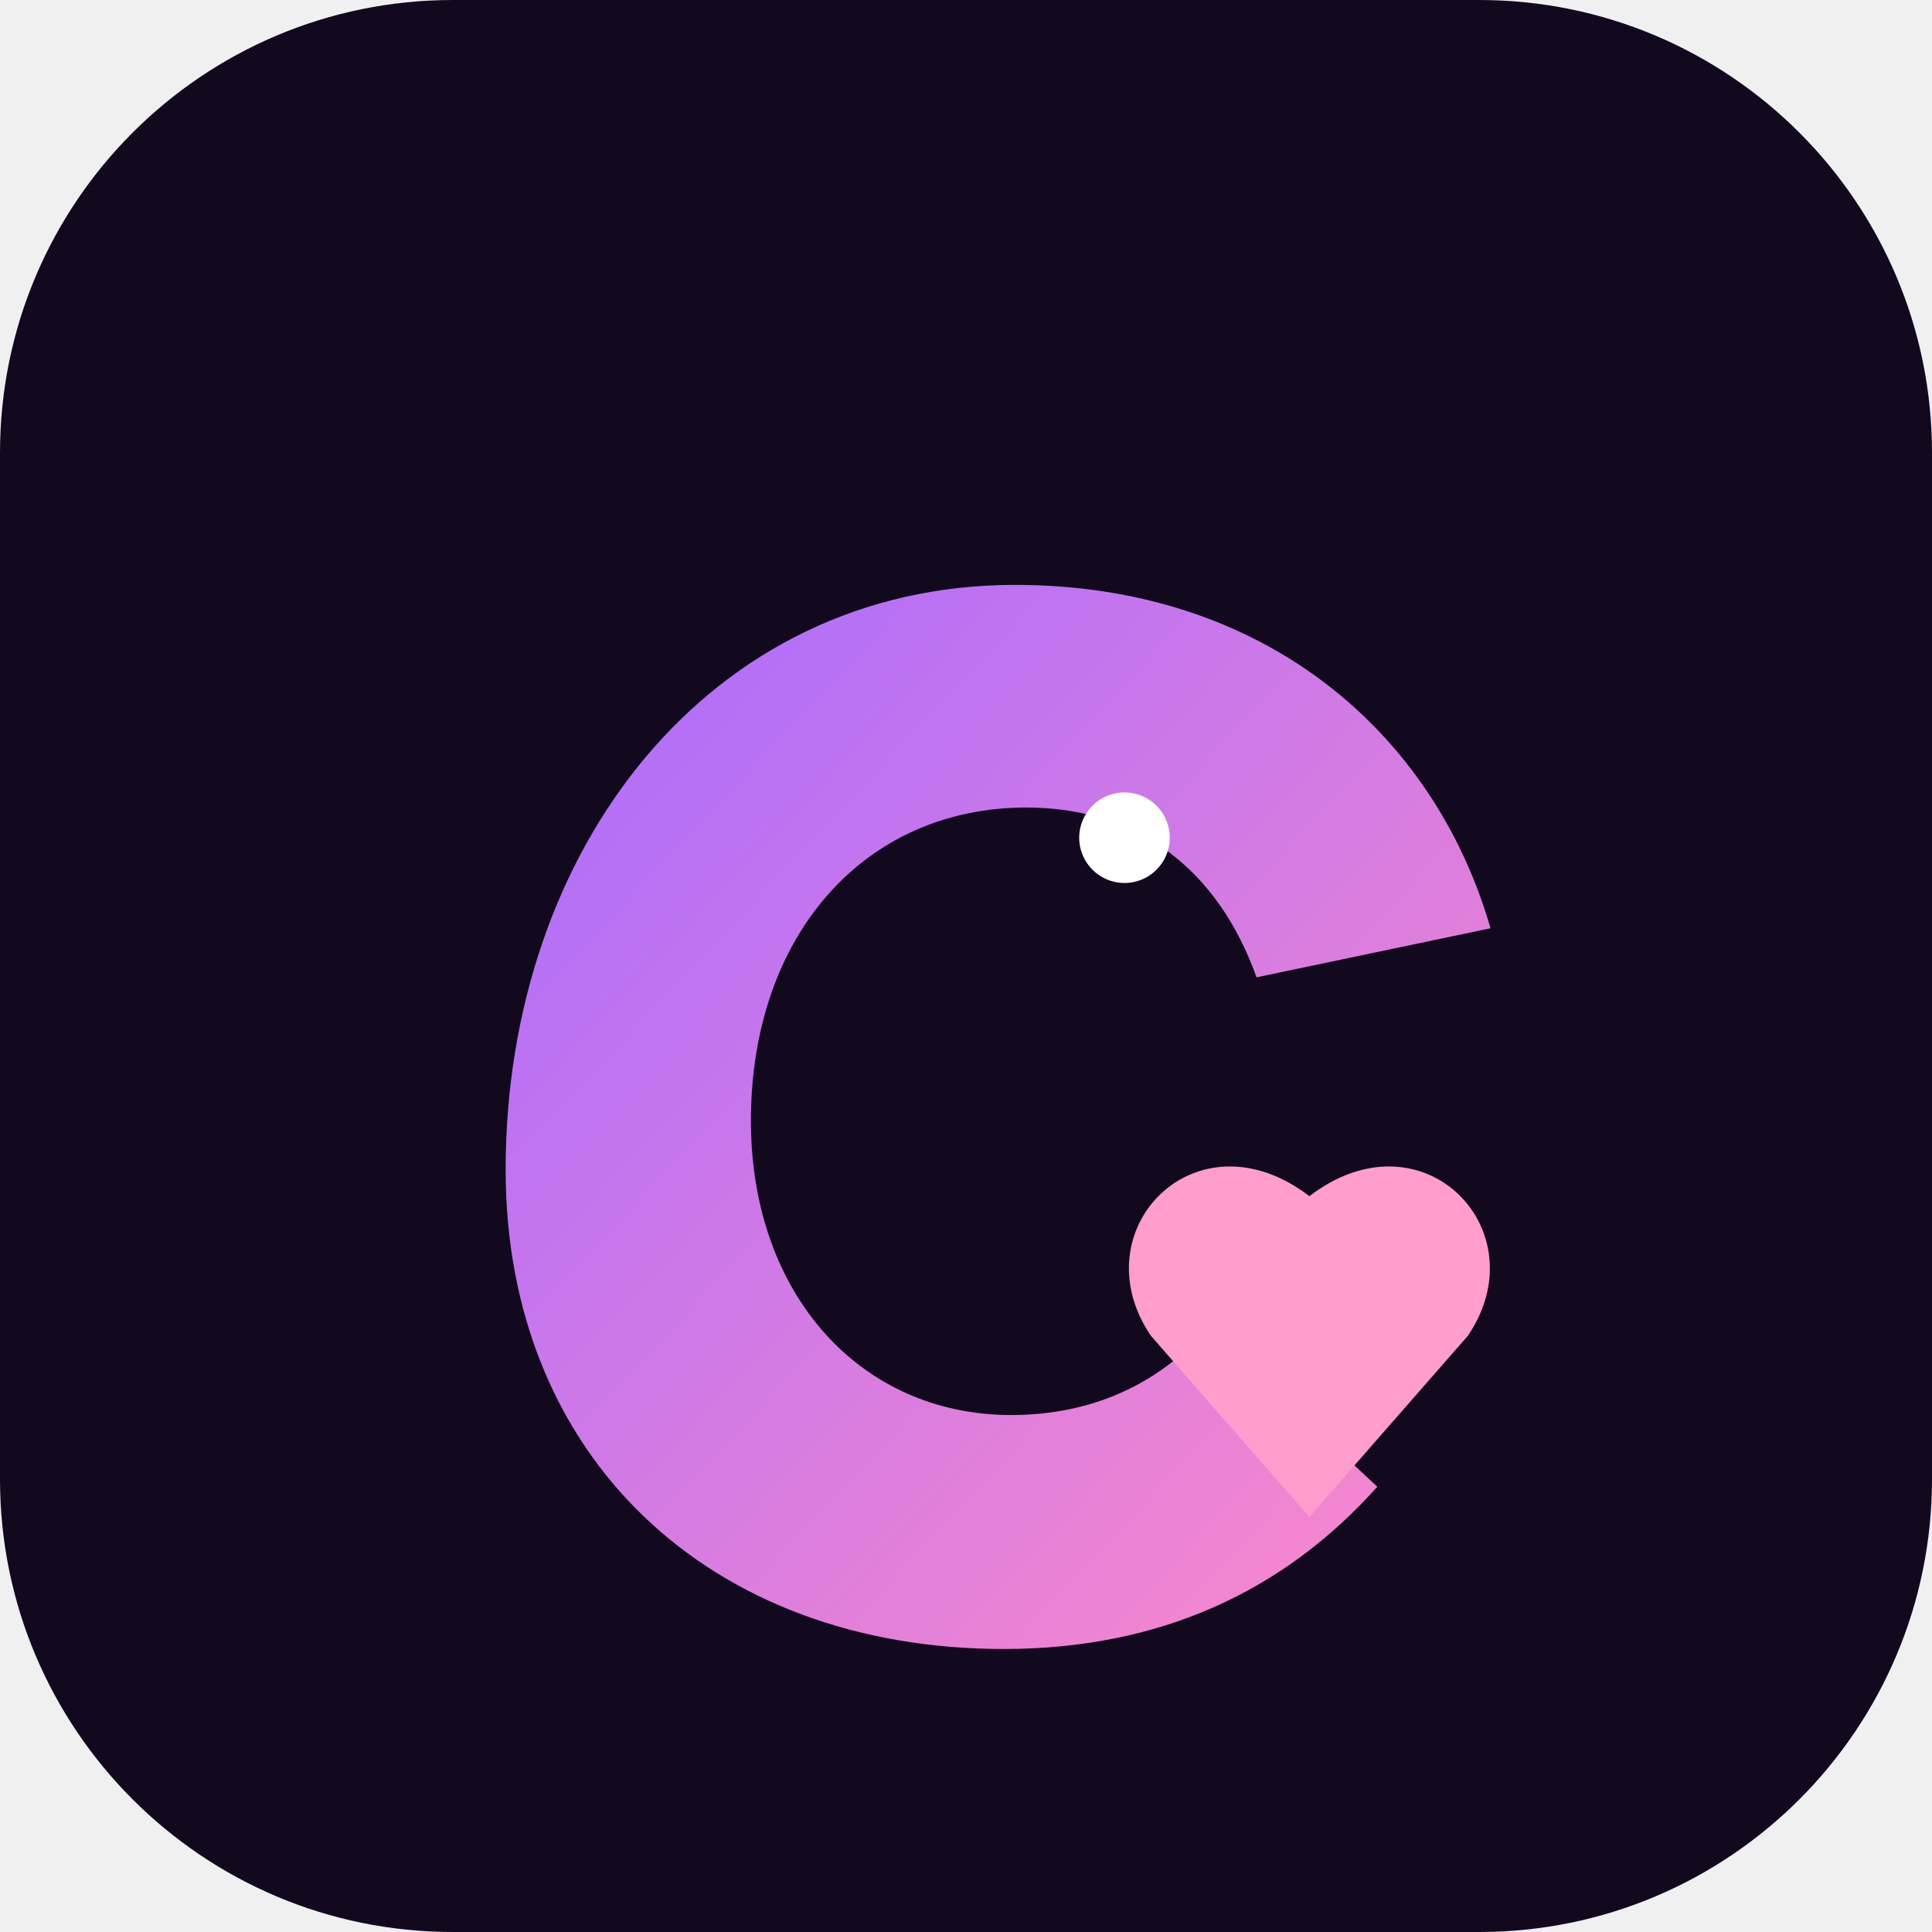
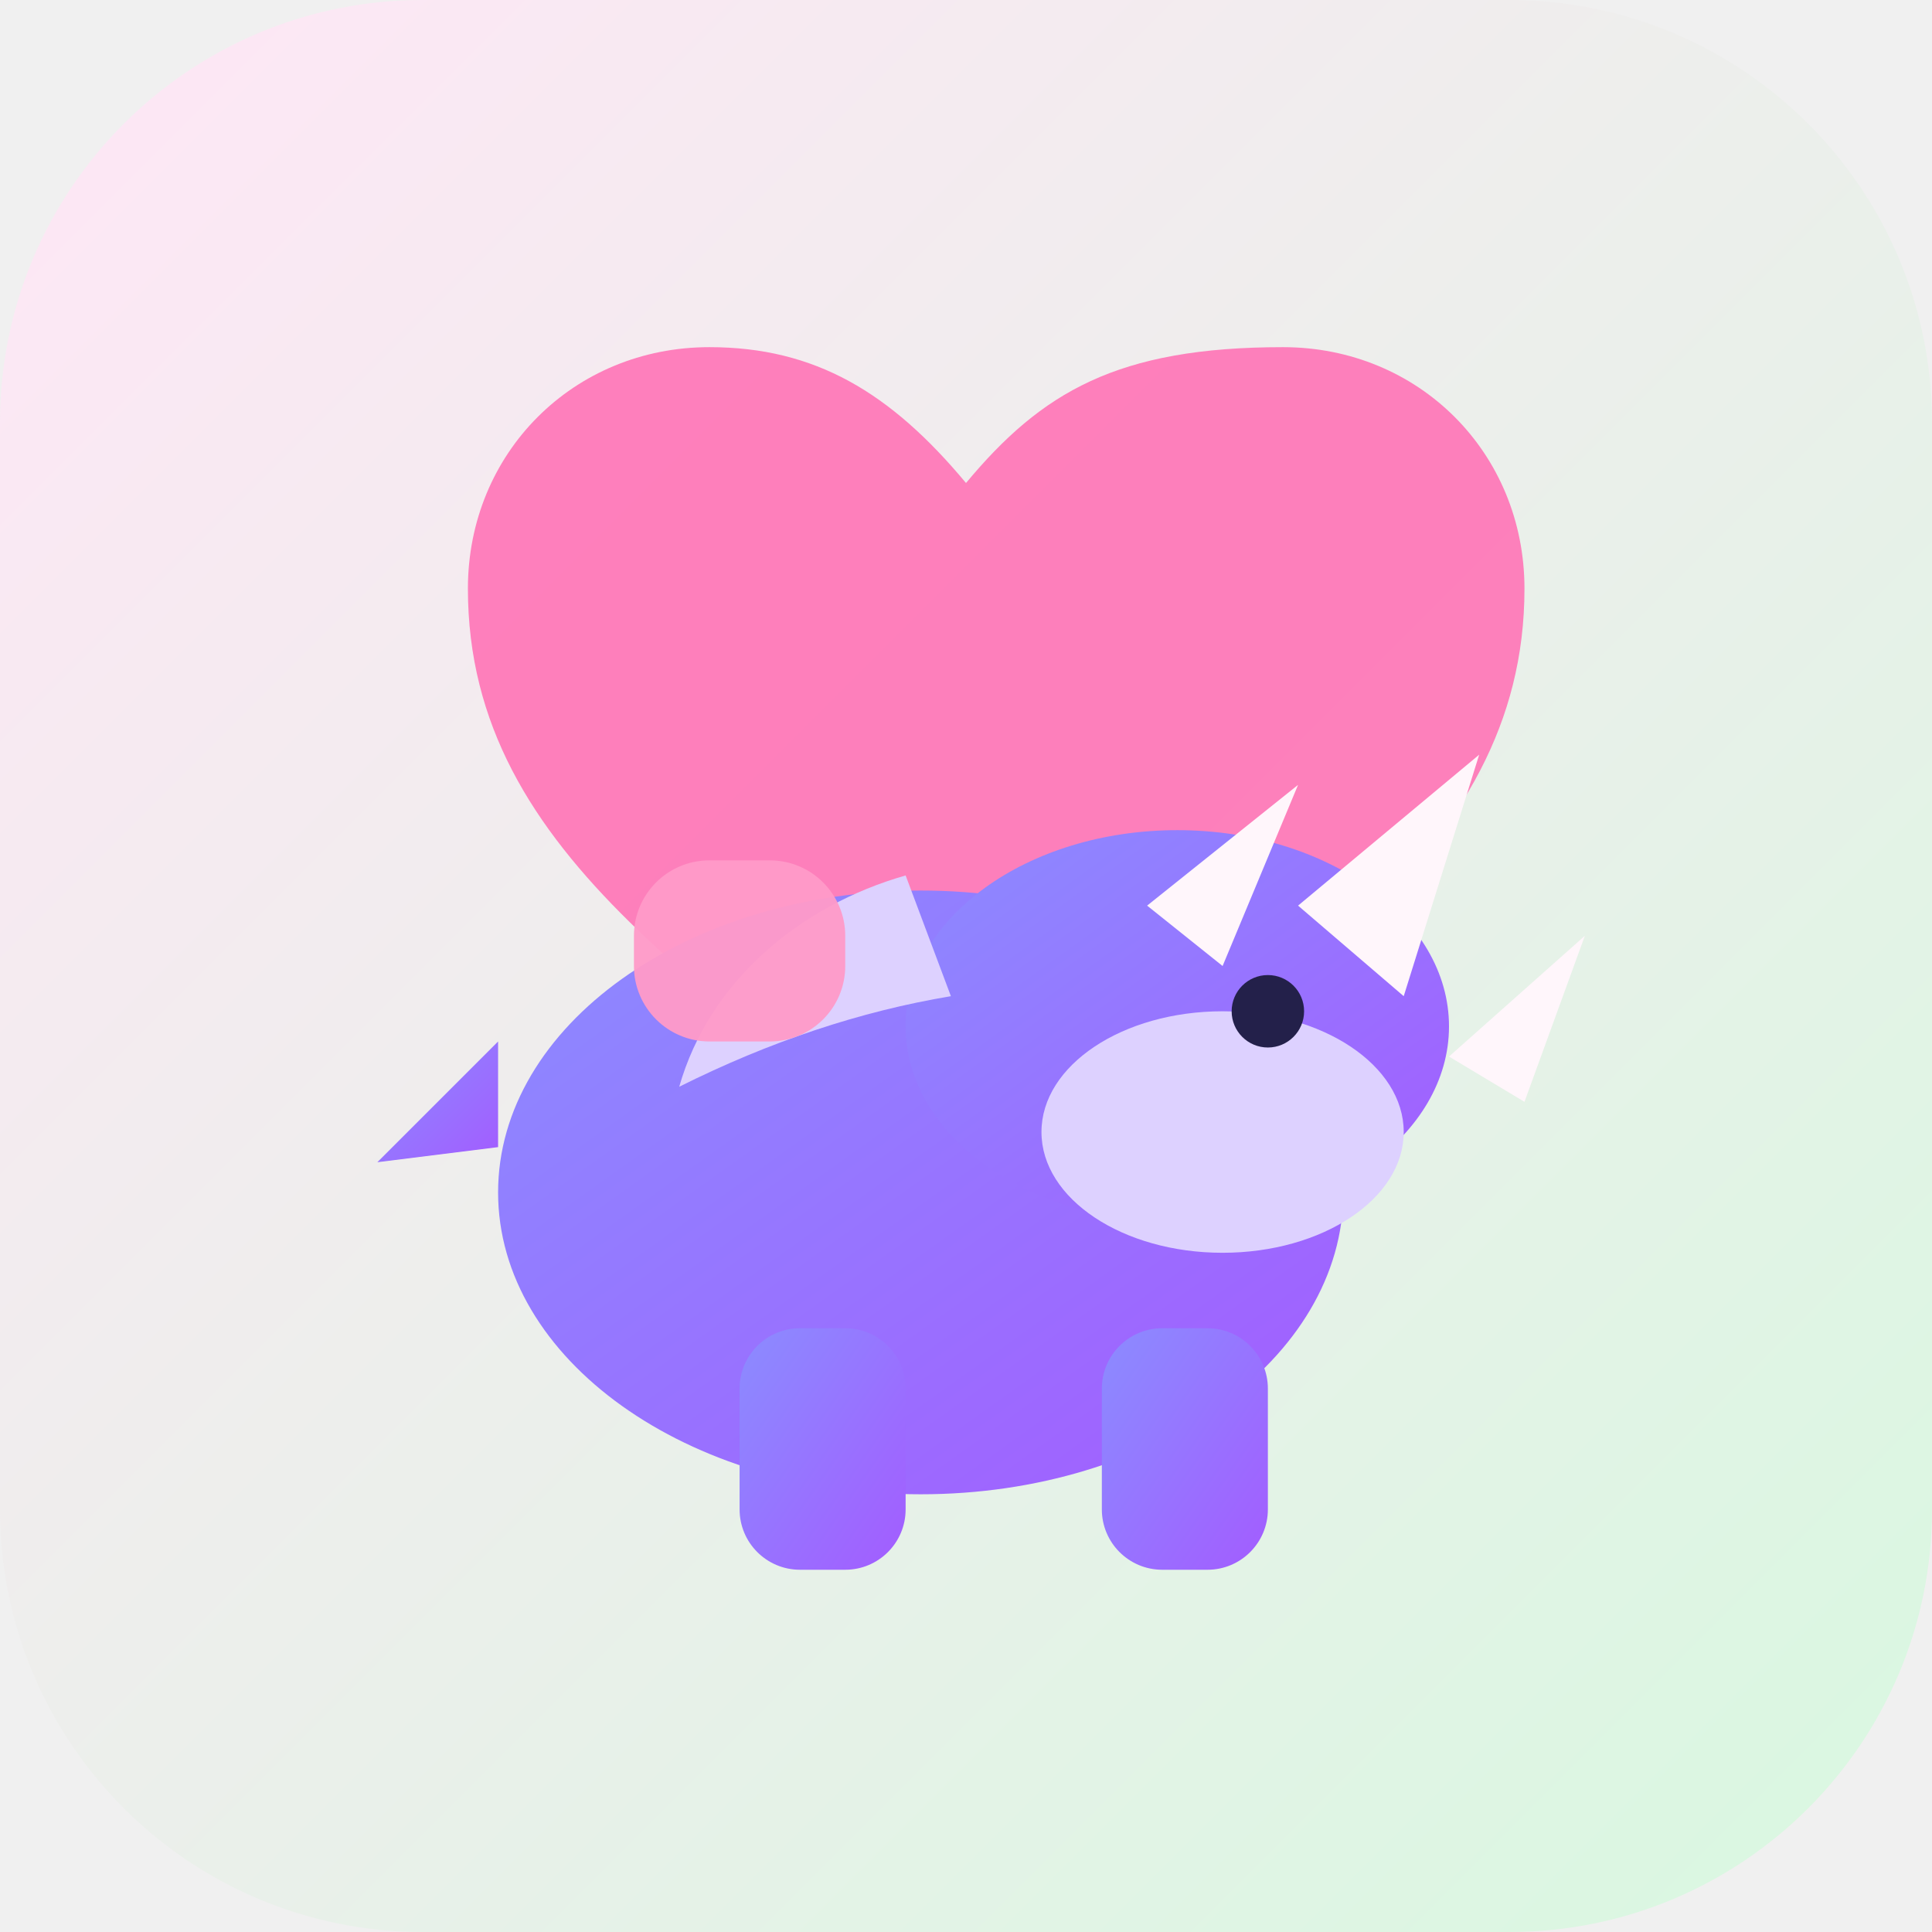
- <svg xmlns="http://www.w3.org/2000/svg" viewBox="0 0 512 512">
+ <svg xmlns="http://www.w3.org/2000/svg" viewBox="0 0 128 128" role="img" aria-label="DinoCupones">
  <defs>
-     <linearGradient id="g" x1="0" y1="0" x2="1" y2="1">
-       <stop stop-color="#a76bff" />
-       <stop offset="1" stop-color="#ff8ac8" />
+     <linearGradient id="bg" x1="0" x2="1" y1="0" y2="1">
+       <stop offset="0%" stop-color="#ffe6f6" />
+       <stop offset="100%" stop-color="#d8f8e0" />
+     </linearGradient>
+     <linearGradient id="dino" x1="0" x2="1" y1="0" y2="1">
+       <stop offset="0%" stop-color="#8b8cff" />
+       <stop offset="100%" stop-color="#a35cff" />
    </linearGradient>
  </defs>
-   <rect width="512" height="512" rx="120" fill="#13091f" />
-   <path d="M134 310c0-85 54-155 135-155 66 0 111 39 126 91l-62 13c-10-28-31-45-61-45-43 0-73 34-73 83 0 46 29 78 69 78 21 0 39-8 52-23l45 42c-25 28-58 43-99 43-78 0-132-51-132-127Z" fill="url(#g)" />
-   <circle cx="298" cy="222" r="12" fill="#fff" />
-   <path d="M347 317c-30-23-61 9-42 37l42 48 42-48c19-28-12-60-42-37Z" fill="#ff9dcc" />
+   <rect width="128" height="128" rx="28" fill="url(#bg)" />
+   <path d="M85 23c9 0 16 7 16 16 0 18-17 27-35 42C48 66 31 57 31 39c0-9 7-16 16-16 7 0 12 3 17 9 5-6 10-9 21-9z" fill="#ff73b6" opacity=".9" />
+   <g transform="translate(18 40)">
+     <ellipse cx="43" cy="39" rx="28" ry="20" fill="url(#dino)" />
+     <ellipse cx="60" cy="28" rx="18" ry="13" fill="url(#dino)" />
+     <path d="M42 18c-7 2-13 7-15 14 6-3 12-5 18-6z" fill="#ddd1ff" />
+     <ellipse cx="63" cy="35" rx="12" ry="8" fill="#ddd1ff" />
+     <path d="M78 30l9-8-4 11" fill="#fff6fb" />
+     <path d="M68 20l12-10-5 16" fill="#fff6fb" />
+     <path d="M58 20l10-8-5 12" fill="#fff6fb" />
+     <circle cx="66" cy="27" r="2.4" fill="#23204a" />
+     <path d="M15 36l-8 1 8-8" fill="url(#dino)" />
+     <rect x="55" y="48" width="11" height="16" rx="4" fill="url(#dino)" />
+     <rect x="31" y="48" width="11" height="16" rx="4" fill="url(#dino)" />
+     <rect x="24" y="17" width="14" height="12" rx="5" fill="#ff9ac8" opacity=".95" />
+   </g>
</svg>
